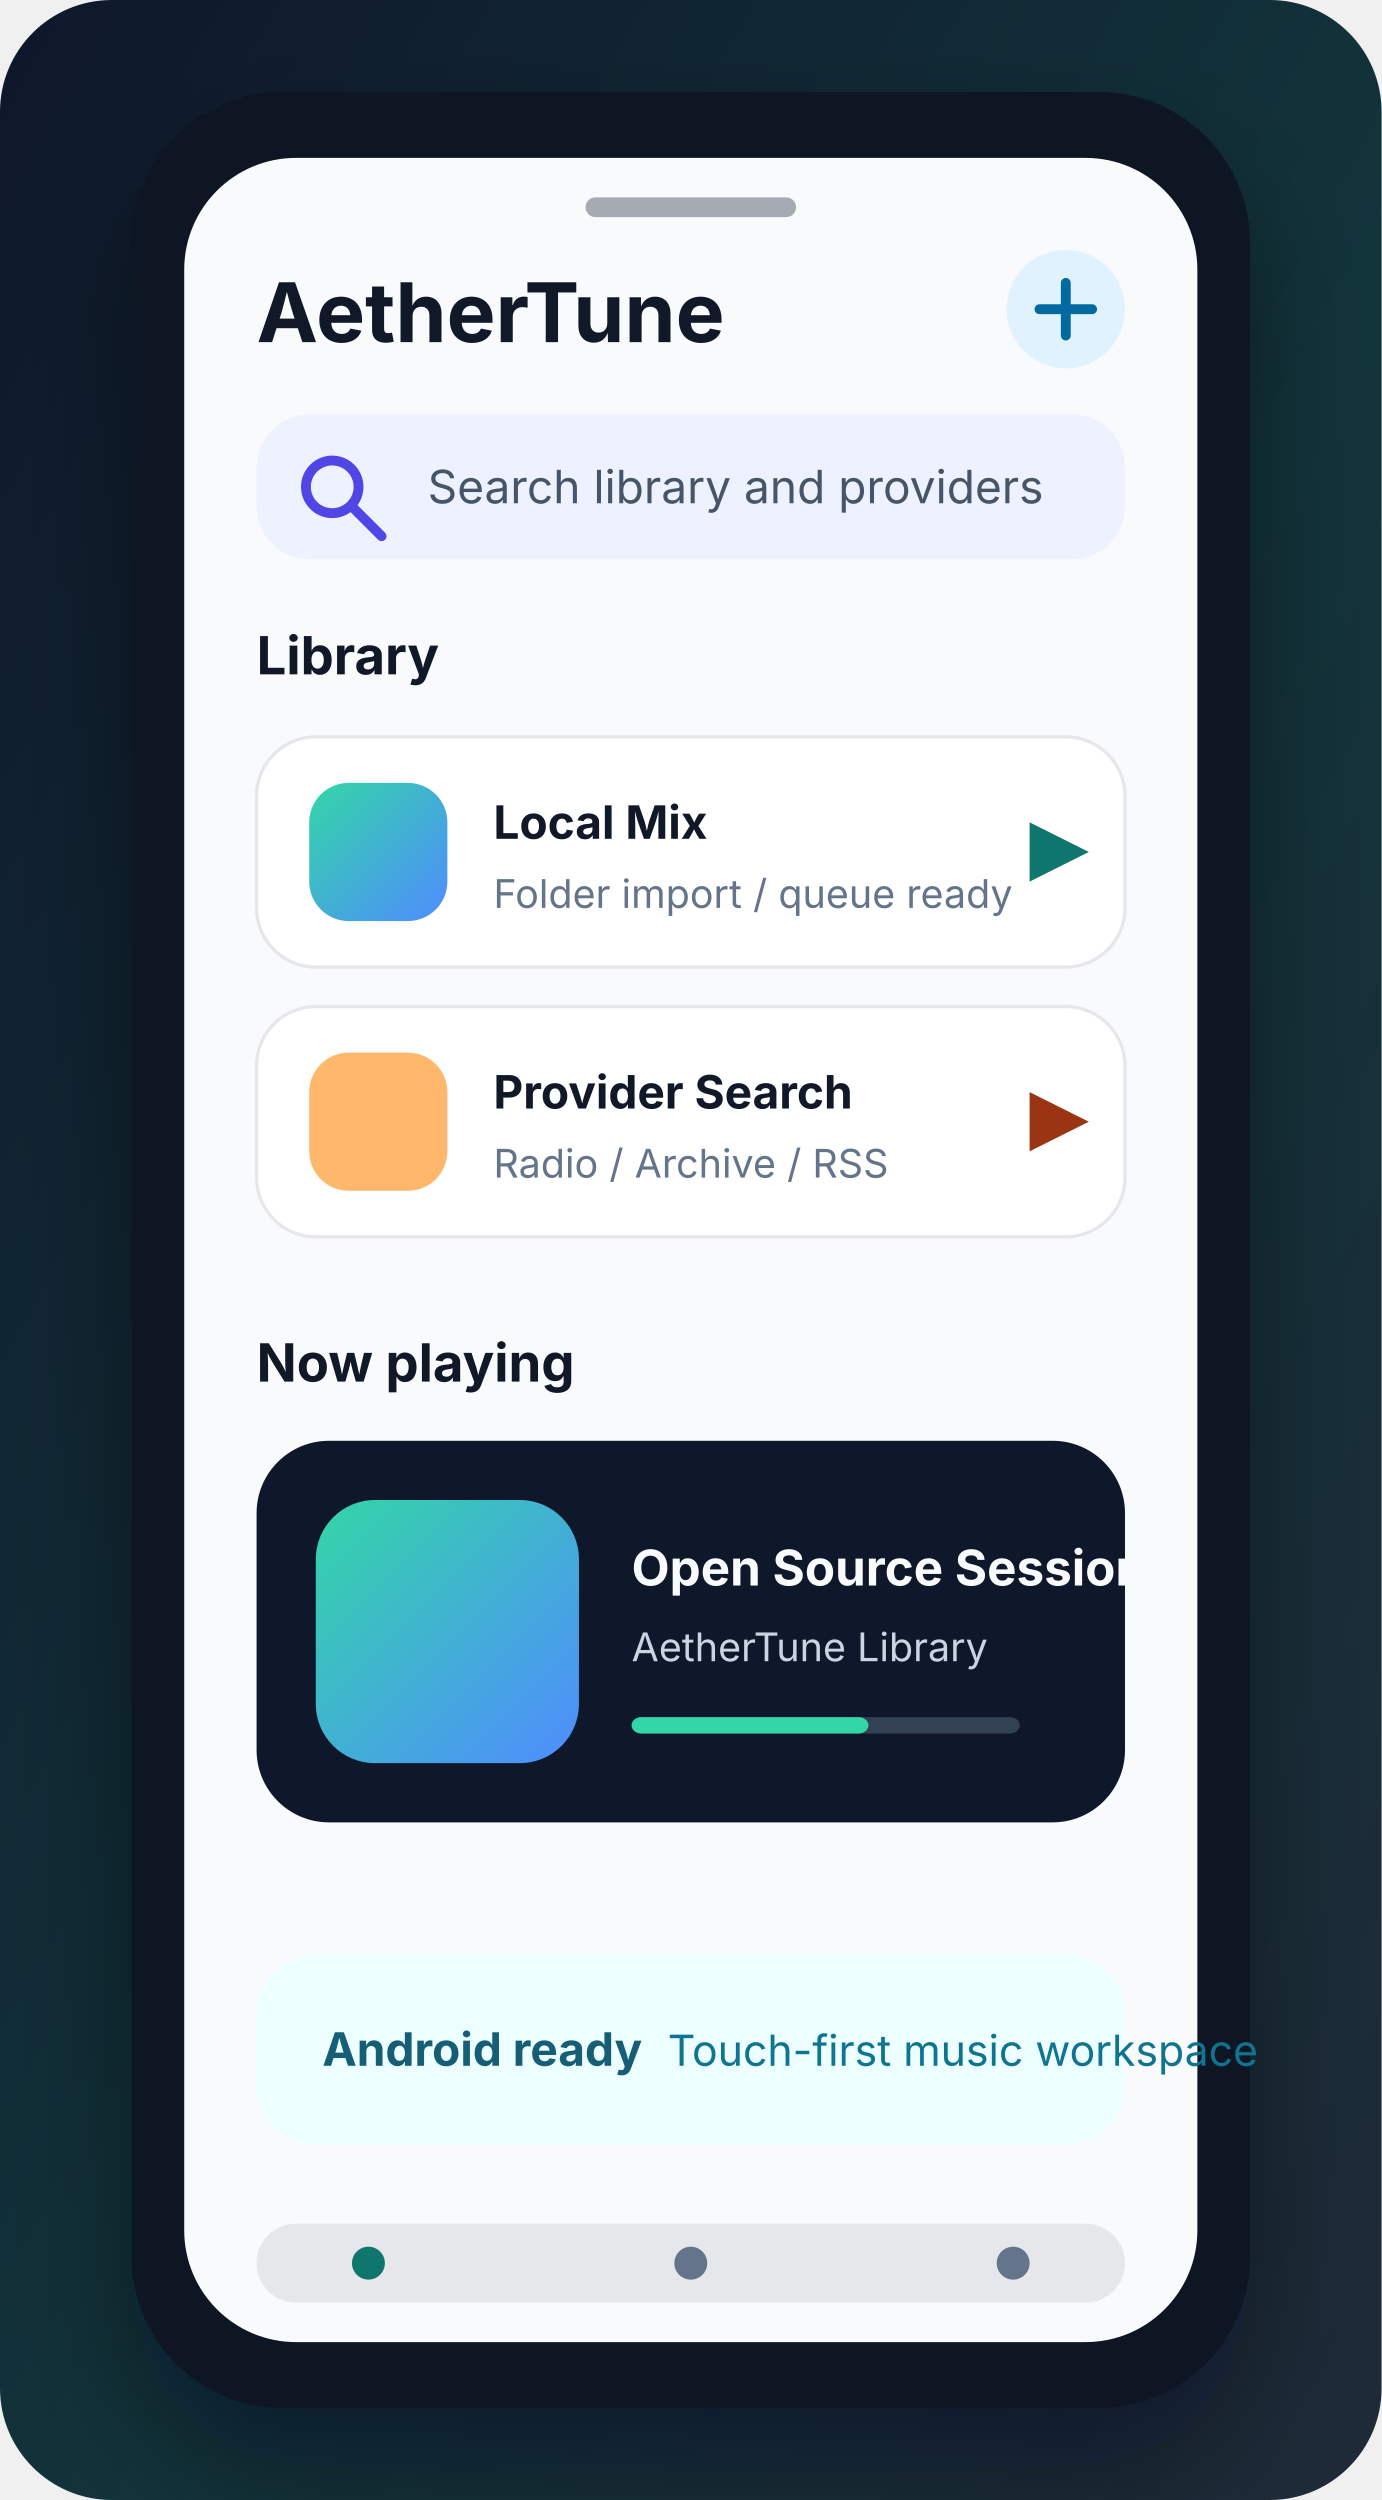
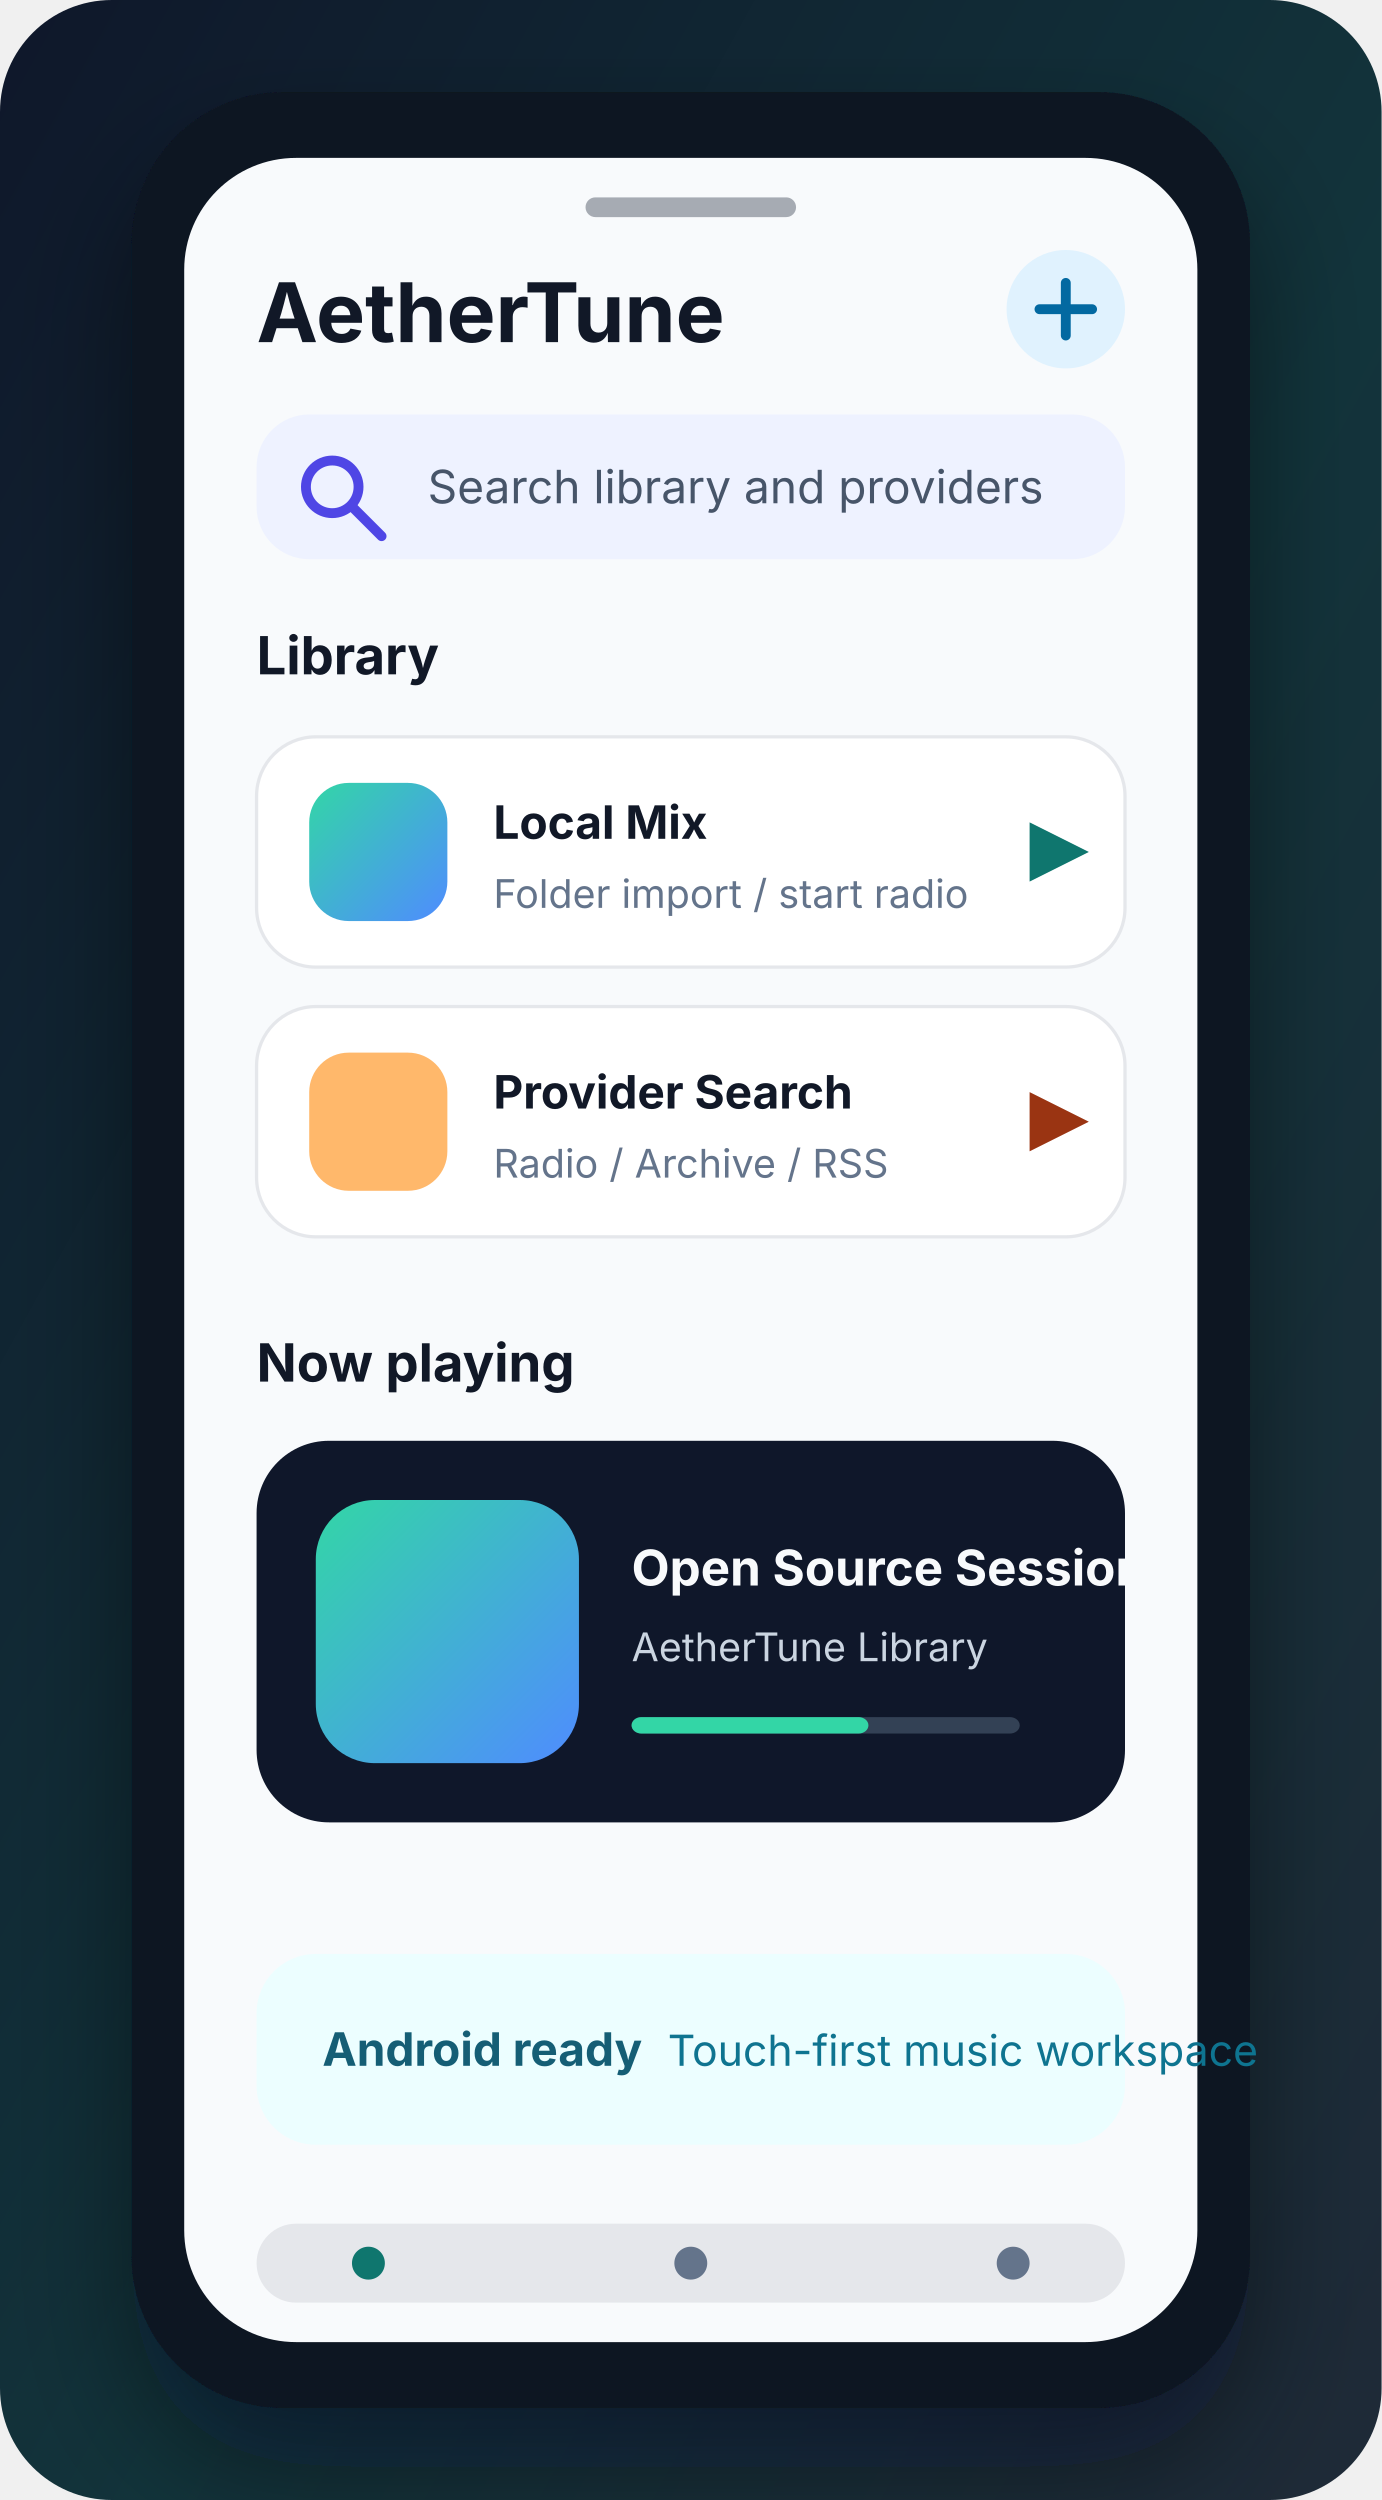
<svg xmlns="http://www.w3.org/2000/svg" width="420" height="760" viewBox="0 0 420 760" role="img" aria-labelledby="title desc">
  <defs>
    <linearGradient id="bg" x1="0" y1="0" x2="1" y2="1">
      <stop offset="0" stop-color="#0f172a" />
      <stop offset="0.55" stop-color="#12343b" />
      <stop offset="1" stop-color="#1f2937" />
    </linearGradient>
    <linearGradient id="accent" x1="0" y1="0" x2="1" y2="1">
      <stop offset="0" stop-color="#33d6a6" />
      <stop offset="1" stop-color="#4f8cff" />
    </linearGradient>
    <filter id="shadow" x="-20%" y="-20%" width="140%" height="140%">
      <feDropShadow dx="0" dy="18" stdDeviation="18" flood-color="#020617" flood-opacity="0.45" />
    </filter>
  </defs>
  <rect width="420" height="760" rx="34" fill="url(#bg)" />
  <rect x="40" y="28" width="340" height="704" rx="46" fill="#0b1220" filter="url(#shadow)" />
  <rect x="56" y="48" width="308" height="664" rx="34" fill="#f8fafc" />
  <rect x="178" y="60" width="64" height="6" rx="3" fill="#0f172a" opacity="0.35" />
  <text x="78" y="104" font-family="Inter, Segoe UI, Arial, sans-serif" font-size="25" font-weight="700" fill="#111827">AetherTune</text>
  <circle cx="324" cy="94" r="18" fill="#e0f2fe" />
  <path d="M316 94h16M324 86v16" stroke="#0369a1" stroke-width="3" stroke-linecap="round" />
  <rect x="78" y="126" width="264" height="44" rx="16" fill="#eef2ff" />
  <circle cx="101" cy="148" r="8" fill="none" stroke="#4f46e5" stroke-width="3" />
  <path d="M107 154l9 9" stroke="#4f46e5" stroke-width="3" stroke-linecap="round" />
  <text x="130" y="153" font-family="Inter, Segoe UI, Arial, sans-serif" font-size="14" fill="#475569">Search library and providers</text>
  <text x="78" y="205" font-family="Inter, Segoe UI, Arial, sans-serif" font-size="16" font-weight="700" fill="#111827">Library</text>
  <g transform="translate(78 224)">
    <rect width="264" height="70" rx="18" fill="#ffffff" stroke="#e5e7eb" />
    <rect x="16" y="14" width="42" height="42" rx="12" fill="url(#accent)" />
    <text x="72" y="31" font-family="Inter, Segoe UI, Arial, sans-serif" font-size="14" font-weight="700" fill="#111827">Local Mix</text>
-     <text x="72" y="52" font-family="Inter, Segoe UI, Arial, sans-serif" font-size="12" fill="#64748b">Folder import / queue ready</text>
+     <text x="72" y="52" font-family="Inter, Segoe UI, Arial, sans-serif" font-size="12" fill="#64748b">Folder import / start radio</text>
    <path d="M235 26l18 9-18 9z" fill="#0f766e" />
  </g>
  <g transform="translate(78 306)">
    <rect width="264" height="70" rx="18" fill="#ffffff" stroke="#e5e7eb" />
    <rect x="16" y="14" width="42" height="42" rx="12" fill="#ffb86b" />
    <text x="72" y="31" font-family="Inter, Segoe UI, Arial, sans-serif" font-size="14" font-weight="700" fill="#111827">Provider Search</text>
    <text x="72" y="52" font-family="Inter, Segoe UI, Arial, sans-serif" font-size="12" fill="#64748b">Radio / Archive / RSS</text>
    <path d="M235 26l18 9-18 9z" fill="#9a3412" />
  </g>
  <text x="78" y="420" font-family="Inter, Segoe UI, Arial, sans-serif" font-size="16" font-weight="700" fill="#111827">Now playing</text>
  <rect x="78" y="438" width="264" height="116" rx="22" fill="#0f172a" />
  <rect x="96" y="456" width="80" height="80" rx="18" fill="url(#accent)" />
  <text x="192" y="482" font-family="Inter, Segoe UI, Arial, sans-serif" font-size="15" font-weight="700" fill="#f8fafc">Open Source Session</text>
  <text x="192" y="505" font-family="Inter, Segoe UI, Arial, sans-serif" font-size="12" fill="#cbd5e1">AetherTune Library</text>
  <rect x="192" y="522" width="118" height="5" rx="3" fill="#334155" />
  <rect x="192" y="522" width="72" height="5" rx="3" fill="#33d6a6" />
  <rect x="78" y="594" width="264" height="58" rx="18" fill="#ecfeff" />
  <text x="98" y="628" font-family="Inter, Segoe UI, Arial, sans-serif" font-size="14" font-weight="700" fill="#155e75">Android ready</text>
  <text x="203" y="628" font-family="Inter, Segoe UI, Arial, sans-serif" font-size="13" fill="#0e7490">Touch-first music workspace</text>
  <rect x="78" y="676" width="264" height="24" rx="12" fill="#e5e7eb" />
  <circle cx="112" cy="688" r="5" fill="#0f766e" />
  <circle cx="210" cy="688" r="5" fill="#64748b" />
  <circle cx="308" cy="688" r="5" fill="#64748b" />
</svg>
